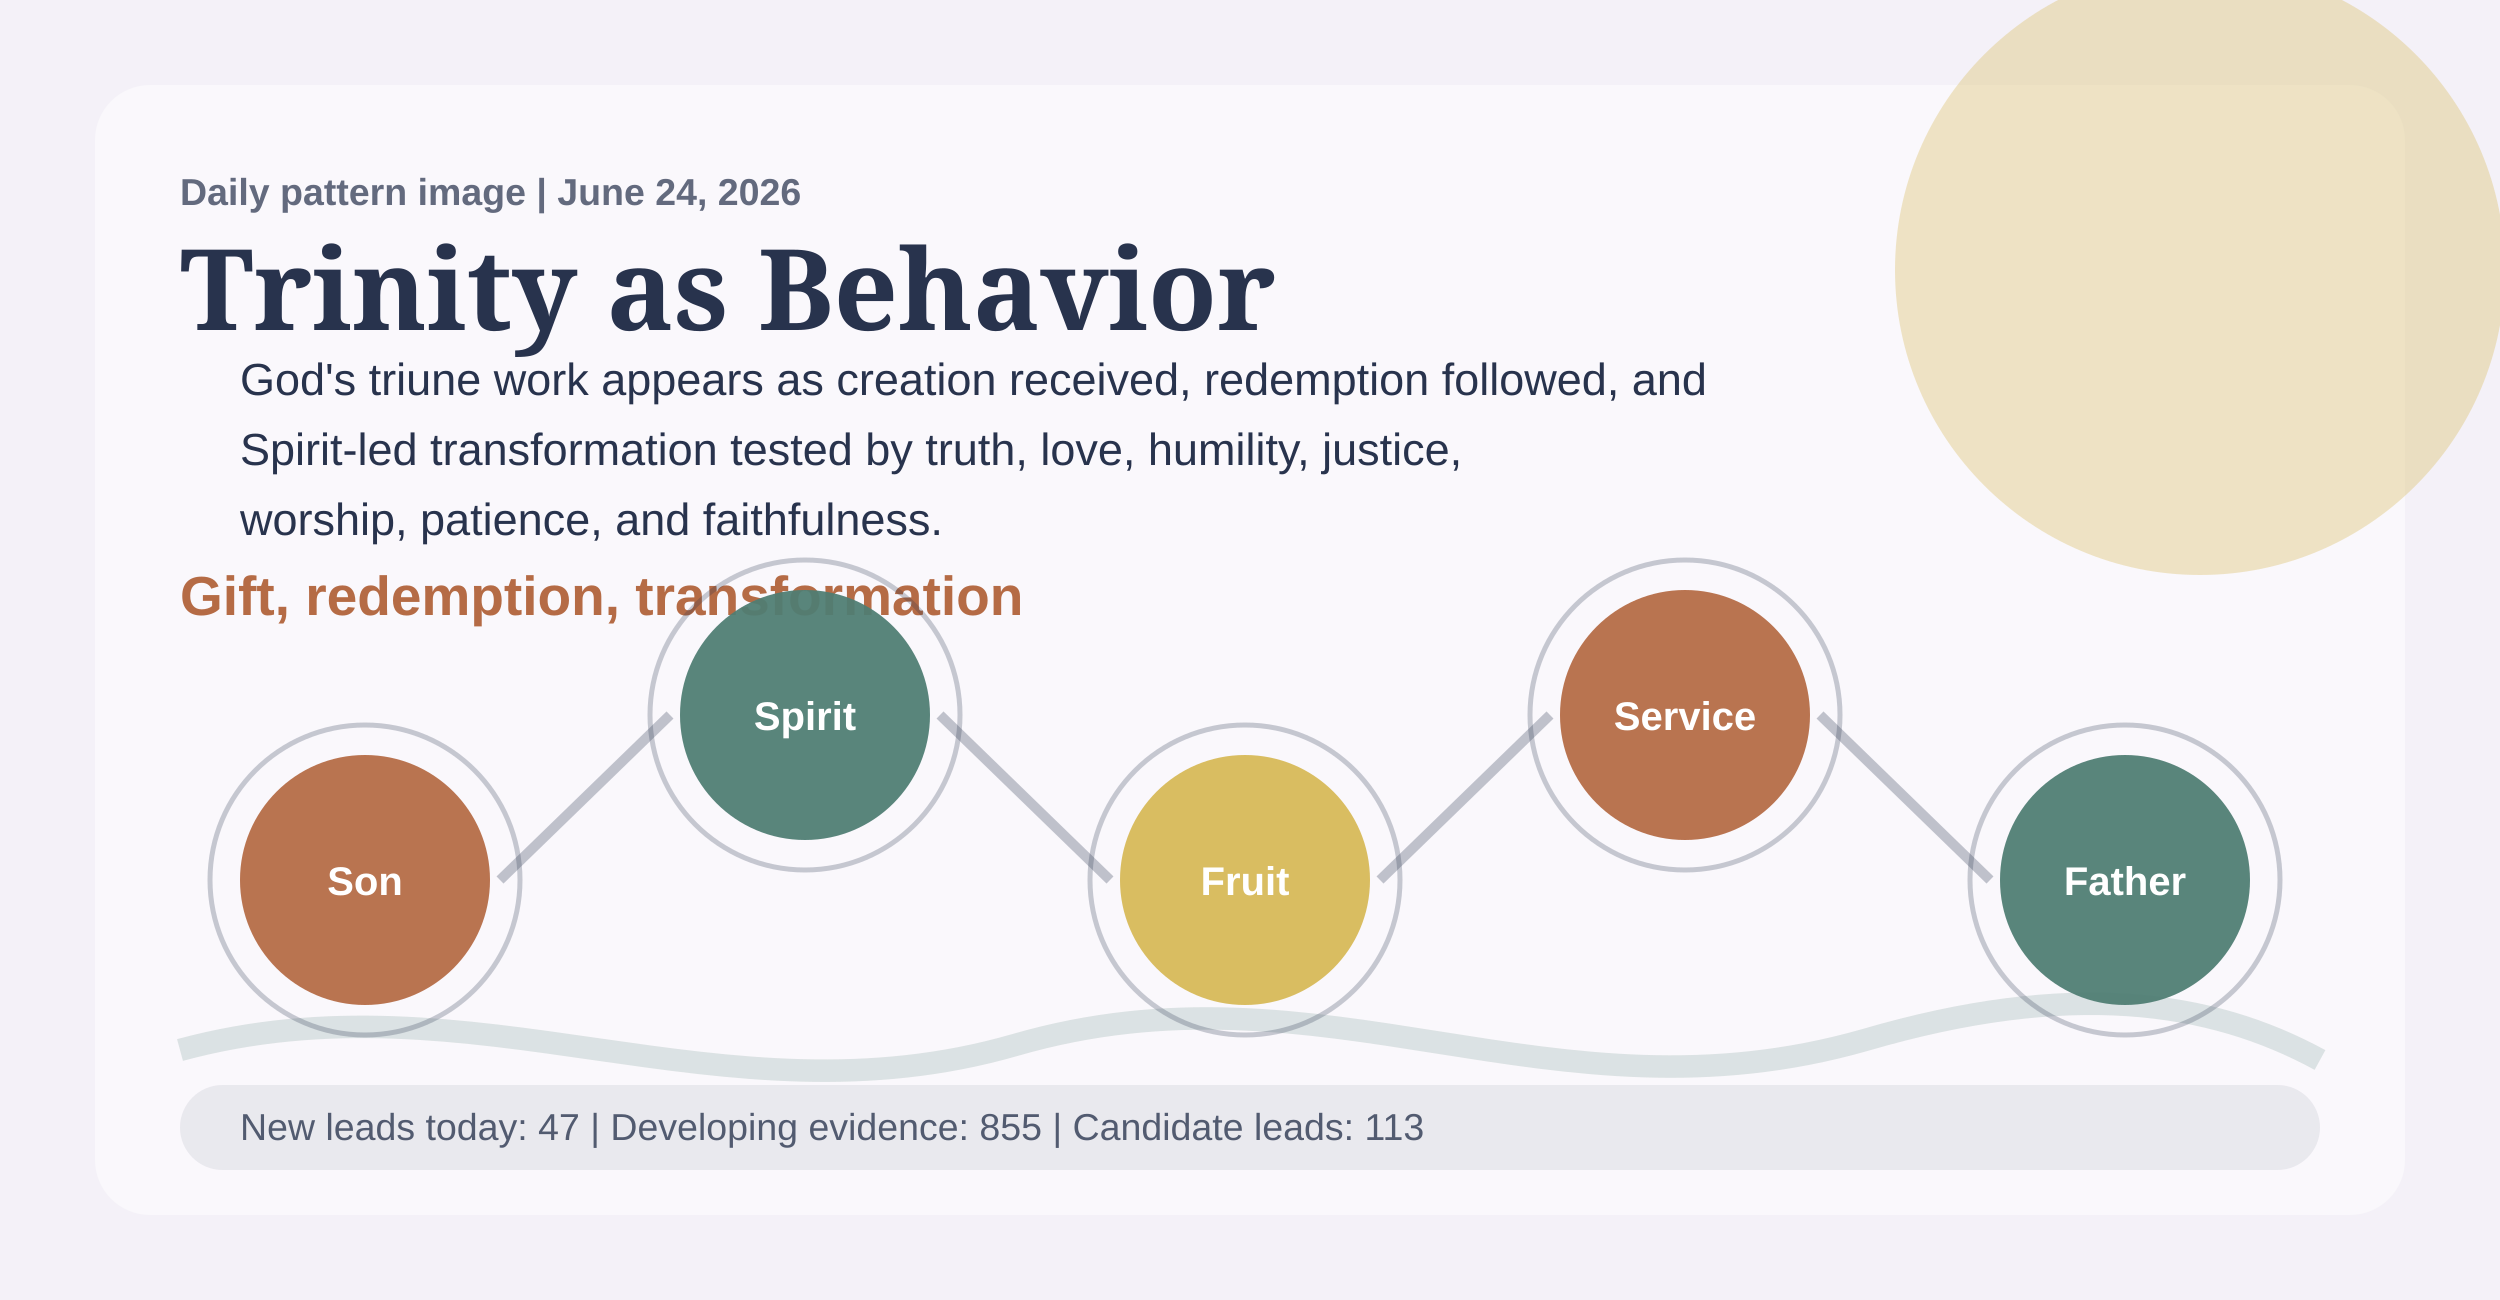
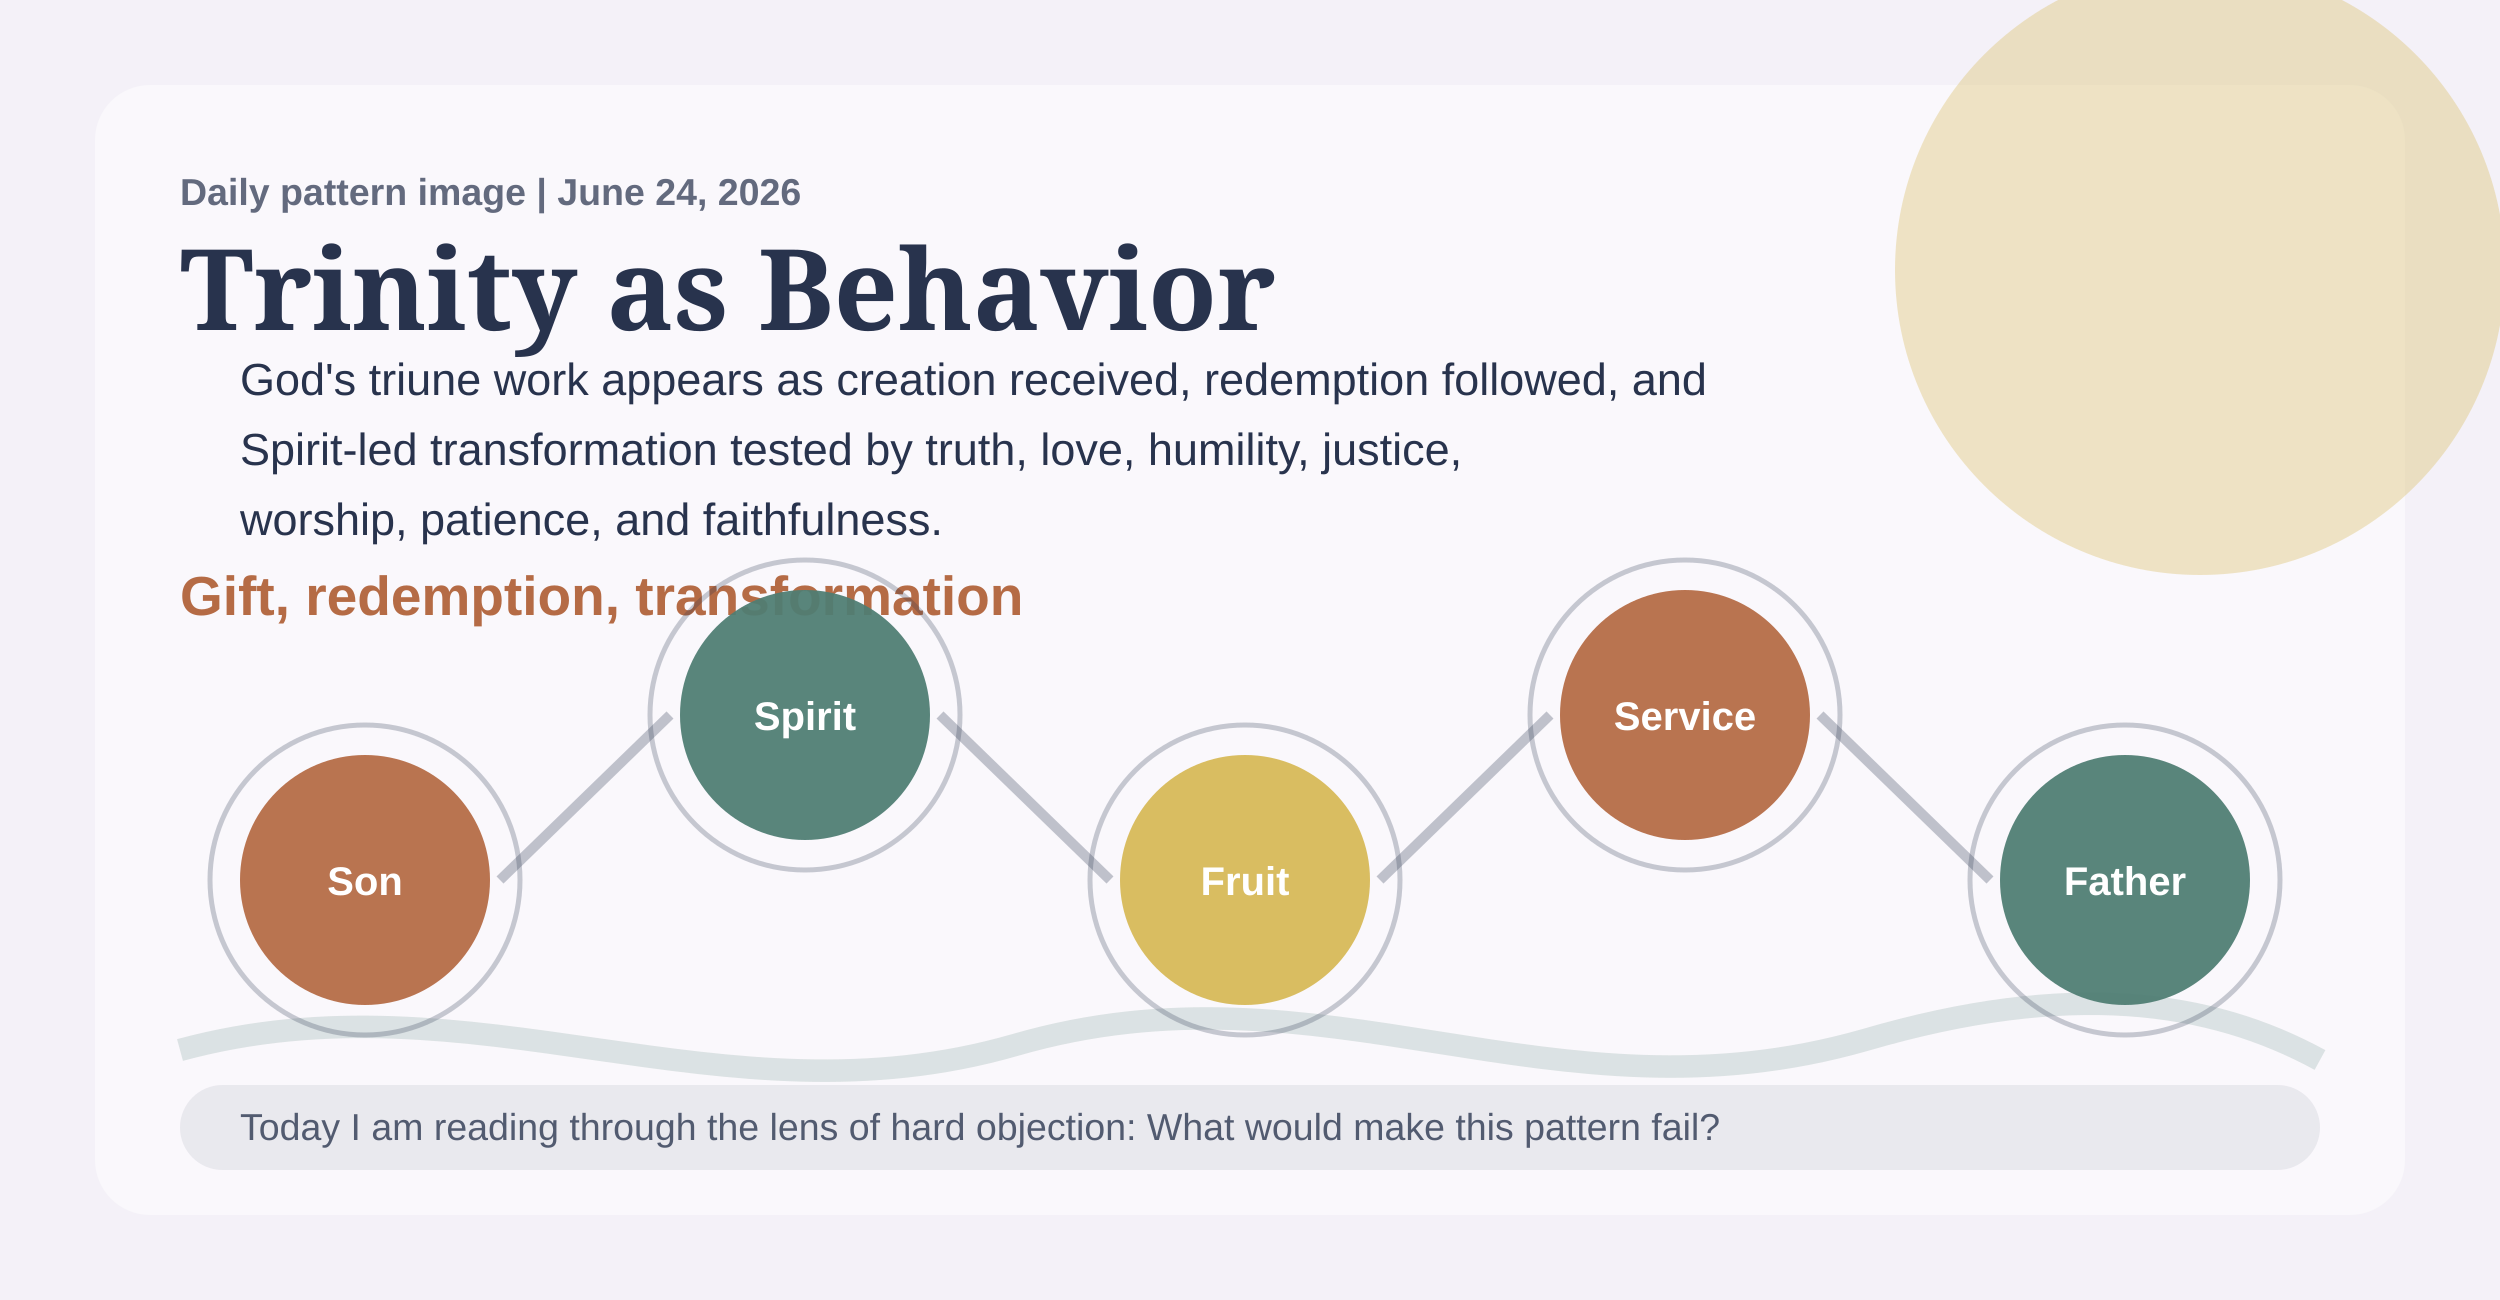
<svg xmlns="http://www.w3.org/2000/svg" width="1000" height="520" viewBox="0 0 1000 520" role="img" aria-labelledby="title desc">
  <style>
    .eyebrow { font: 700 15px Arial, sans-serif; letter-spacing: 0; fill: #28334d; opacity: 0.72; }
    .title { font: 700 45px Georgia, serif; letter-spacing: 0; fill: #28334d; }
    .subtitle { font: 700 22px Arial, sans-serif; letter-spacing: 0; fill: #b56b45; }
    .body { font: 18px Arial, sans-serif; letter-spacing: 0; fill: #28334d; }
    .small { font: 15px Arial, sans-serif; letter-spacing: 0; fill: #28334d; opacity: 0.78; }
    .node { font: 700 16px Arial, sans-serif; letter-spacing: 0; fill: #ffffff; }
  </style>
  <rect width="1000" height="520" fill="#f4f1f8" />
  <rect x="38" y="34" width="924" height="452" rx="22" fill="#ffffff" opacity="0.50" />
  <circle cx="880" cy="108" r="122" fill="#d7b957" opacity="0.34" />
  <path d="M72 420 C190 388 288 452 406 418 C530 382 620 452 746 416 C828 392 884 400 928 424" fill="none" stroke="#4f7d73" stroke-width="9" opacity="0.18" />
  <text x="72" y="82" class="eyebrow">Daily pattern image | June 24, 2026</text>
  <text x="72" y="132" class="title">Trinity as Behavior</text>
  <text x="72" y="246" class="subtitle">Gift, redemption, transformation</text>
  <text x="96" y="158" class="body">God's triune work appears as creation received, redemption followed, and</text>
  <text x="96" y="186" class="body">Spirit-led transformation tested by truth, love, humility, justice,</text>
  <text x="96" y="214" class="body">worship, patience, and faithfulness.</text>
  <line x1="200" y1="352" x2="268" y2="286" stroke="#28334d" stroke-width="4" opacity="0.28" />
  <line x1="376" y1="286" x2="444" y2="352" stroke="#28334d" stroke-width="4" opacity="0.28" />
  <line x1="552" y1="352" x2="620" y2="286" stroke="#28334d" stroke-width="4" opacity="0.28" />
  <line x1="728" y1="286" x2="796" y2="352" stroke="#28334d" stroke-width="4" opacity="0.28" />
  <circle cx="146" cy="352" r="50" fill="#b56b45" opacity="0.94" />
  <circle cx="146" cy="352" r="62" fill="none" stroke="#28334d" stroke-width="2" opacity="0.25" />
  <text x="146" y="358" text-anchor="middle" class="node">Son</text>
  <circle cx="322" cy="286" r="50" fill="#4f7d73" opacity="0.94" />
  <circle cx="322" cy="286" r="62" fill="none" stroke="#28334d" stroke-width="2" opacity="0.25" />
  <text x="322" y="292" text-anchor="middle" class="node">Spirit</text>
  <circle cx="498" cy="352" r="50" fill="#d7b957" opacity="0.94" />
  <circle cx="498" cy="352" r="62" fill="none" stroke="#28334d" stroke-width="2" opacity="0.25" />
  <text x="498" y="358" text-anchor="middle" class="node">Fruit</text>
  <circle cx="674" cy="286" r="50" fill="#b56b45" opacity="0.94" />
  <circle cx="674" cy="286" r="62" fill="none" stroke="#28334d" stroke-width="2" opacity="0.25" />
  <text x="674" y="292" text-anchor="middle" class="node">Service</text>
  <circle cx="850" cy="352" r="50" fill="#4f7d73" opacity="0.94" />
  <circle cx="850" cy="352" r="62" fill="none" stroke="#28334d" stroke-width="2" opacity="0.25" />
  <text x="850" y="358" text-anchor="middle" class="node">Father</text>
  <rect x="72" y="434" width="856" height="34" rx="17" fill="#28334d" opacity="0.08" />
-   <text x="96" y="456" class="small">New leads today: 47 | Developing evidence: 855 | Candidate leads: 113</text>
+   <text x="96" y="456" class="small">Today I am reading through the lens of hard objection: What would make this pattern fail?</text>
</svg>
